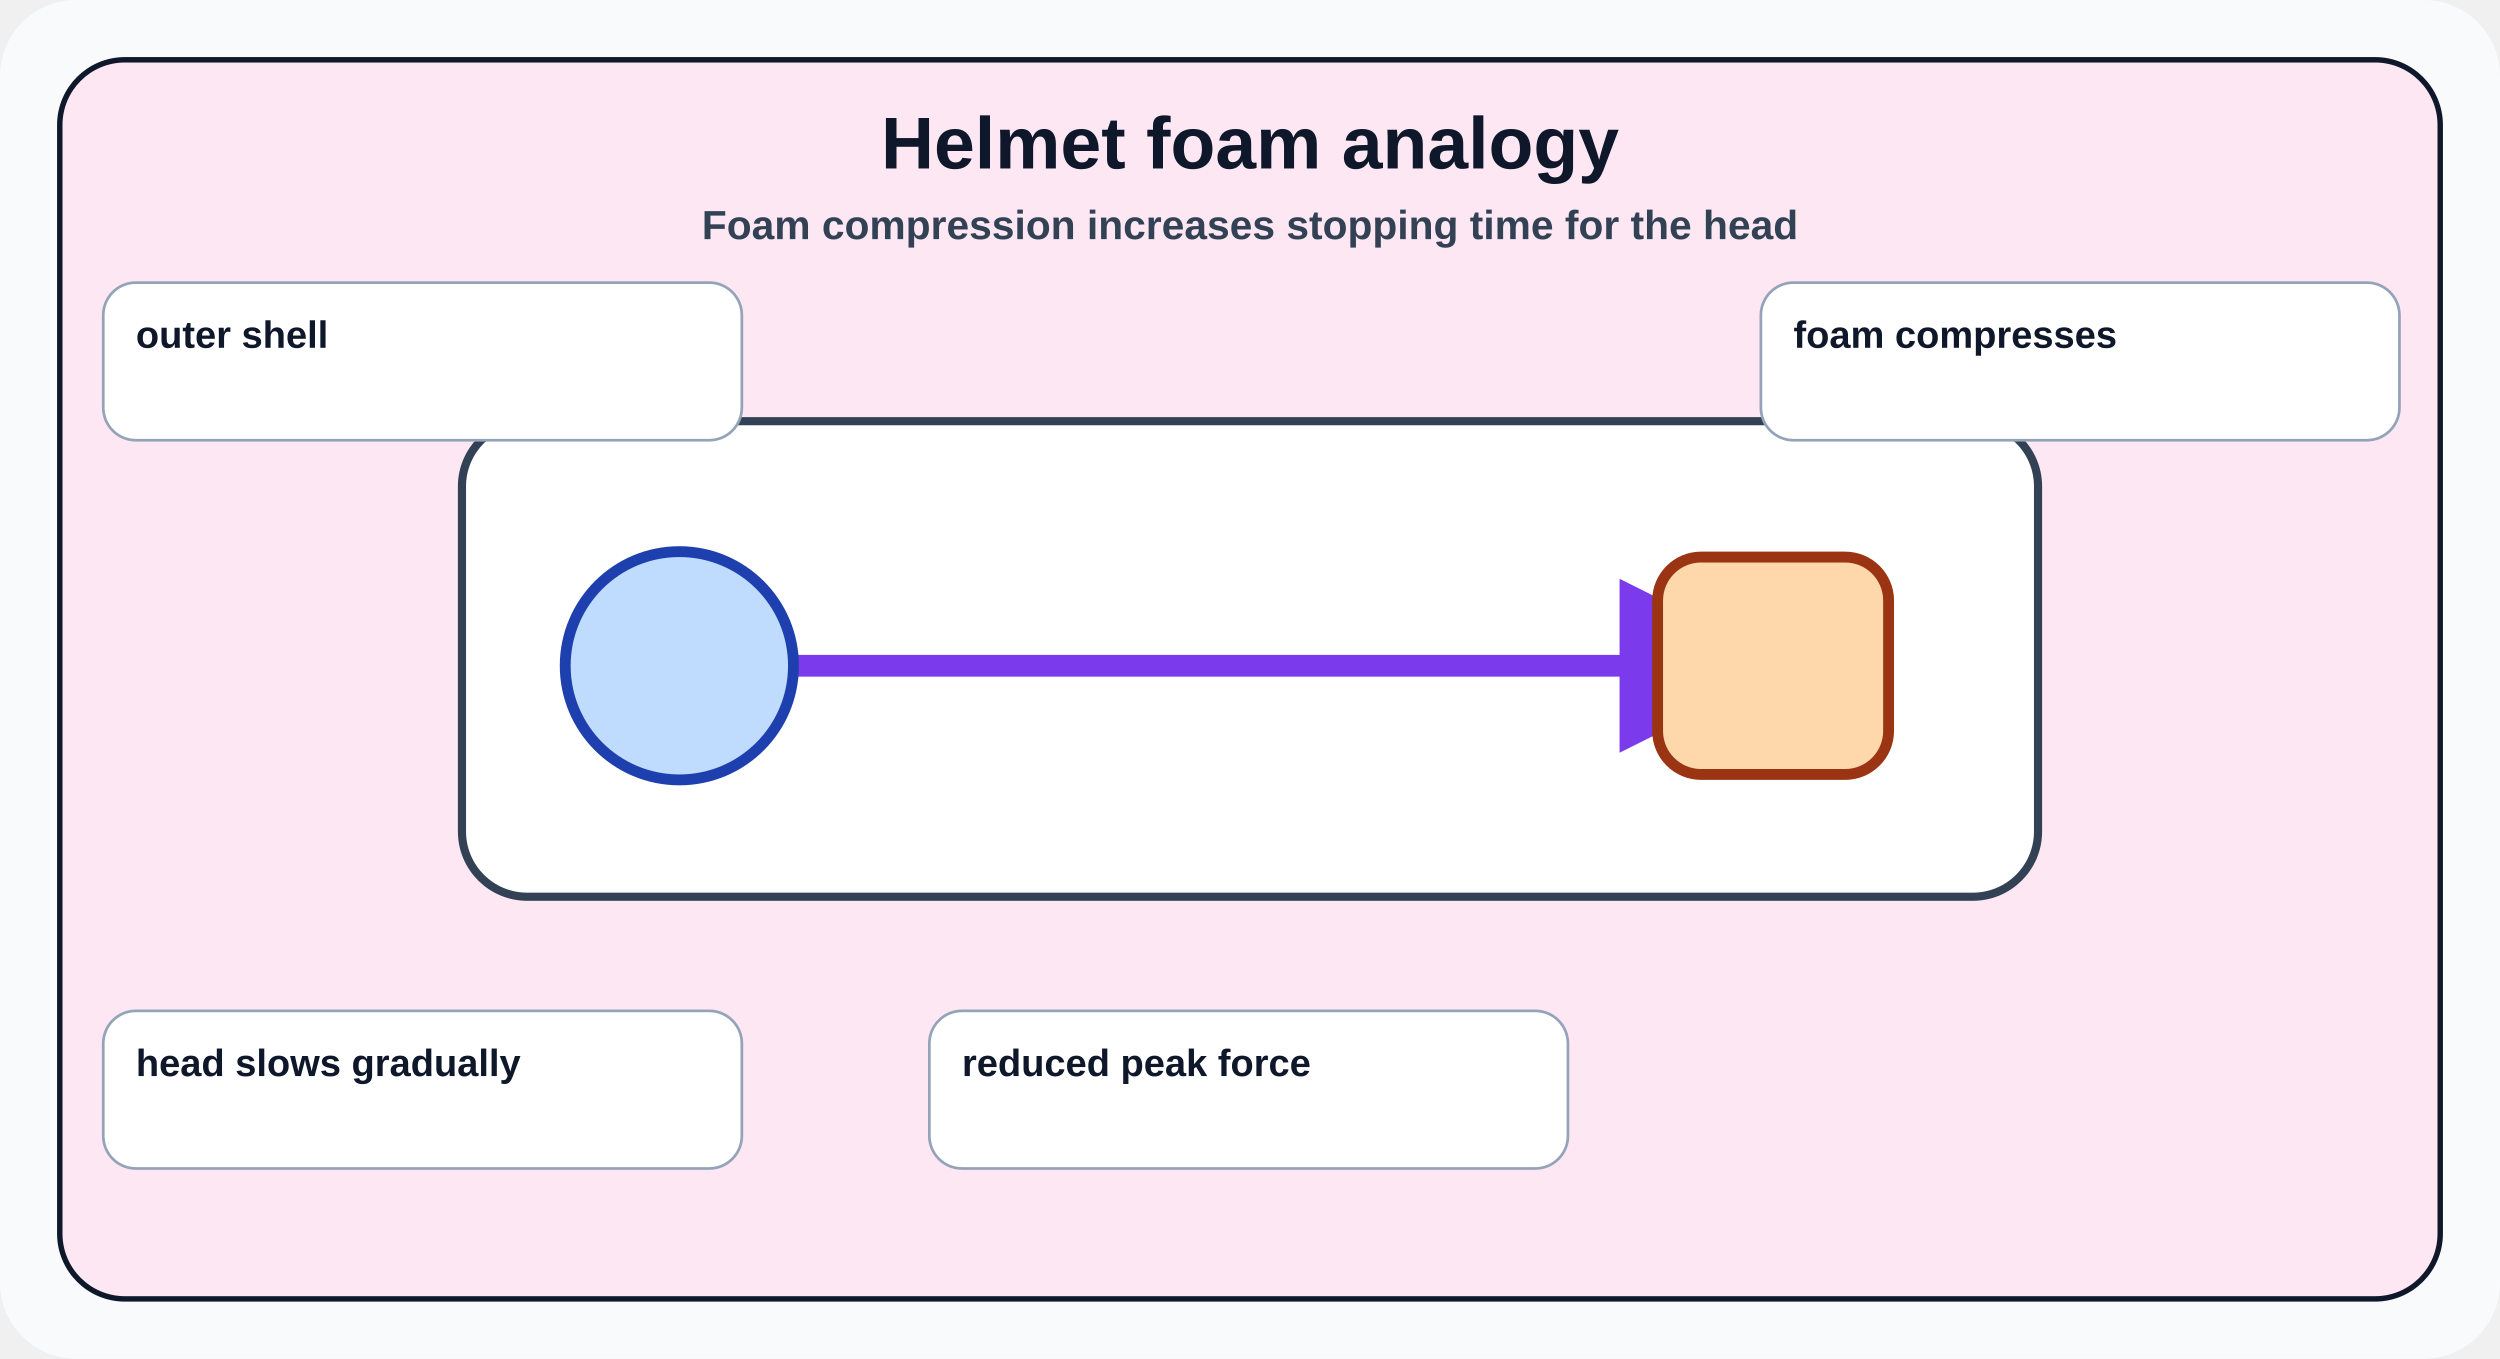
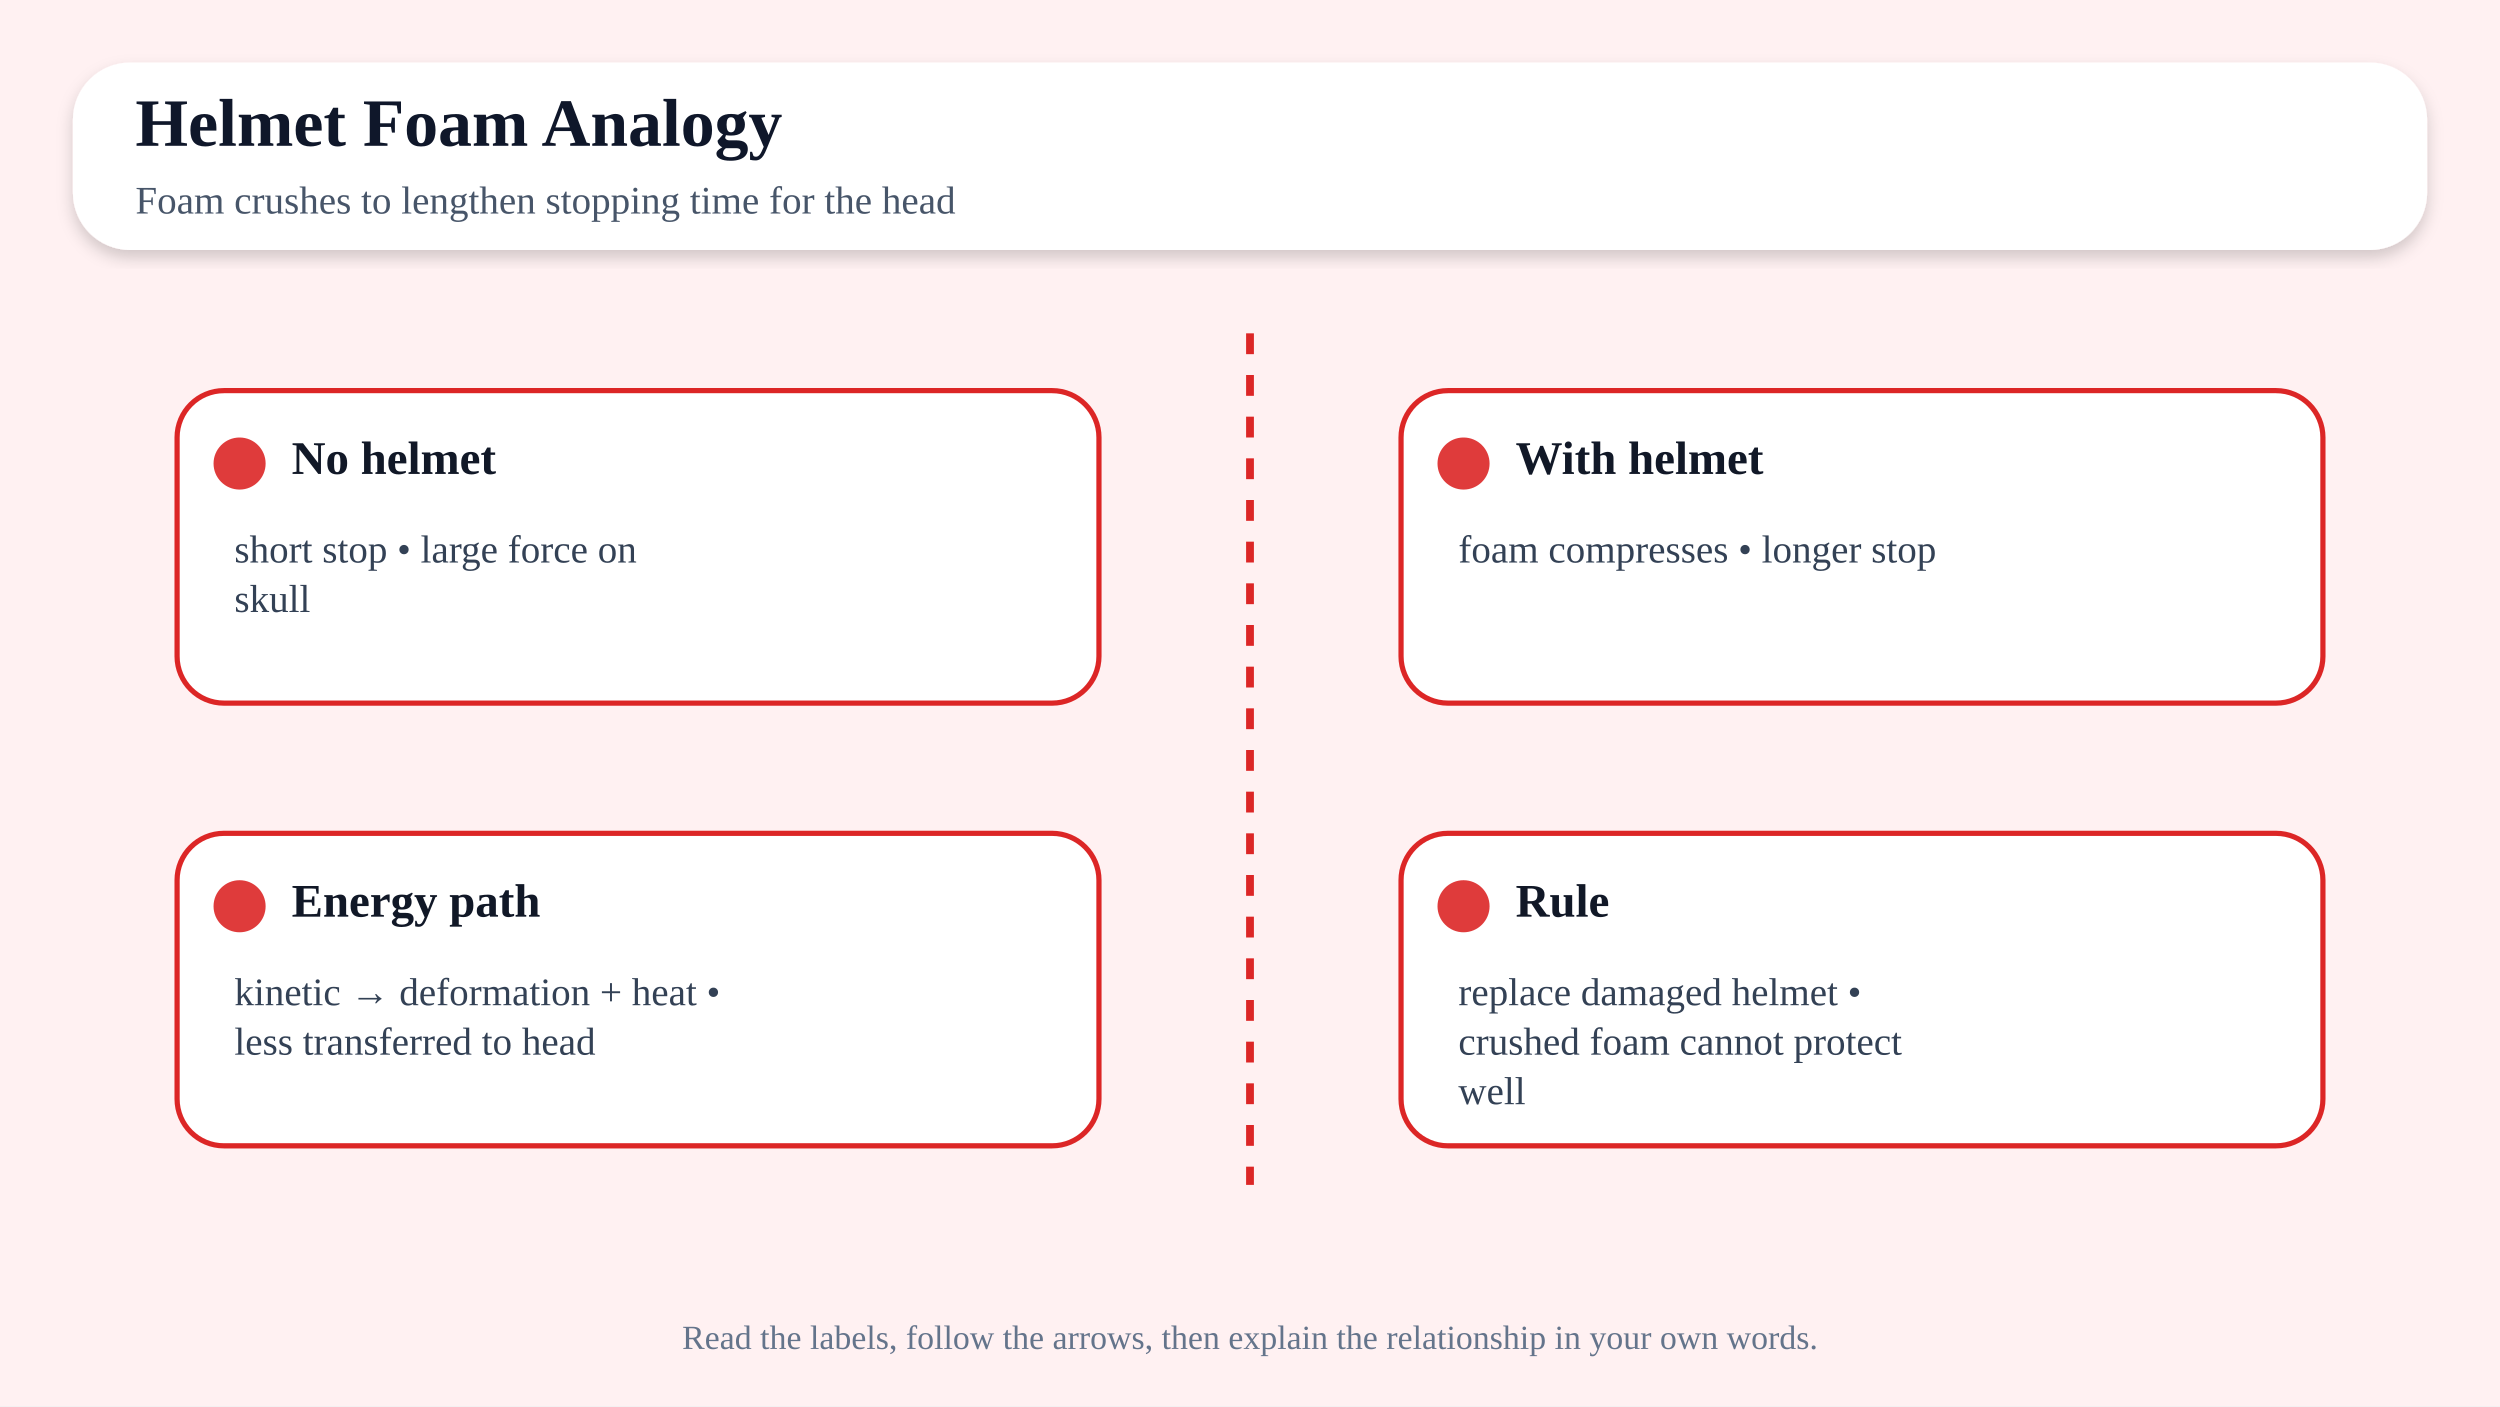
- <svg xmlns="http://www.w3.org/2000/svg" width="100%" height="500" viewBox="0 0 920 500" role="img" aria-labelledby="title desc">
-   <rect width="920" height="500" rx="28" fill="#f8fafc" />
-   <rect x="22" y="22" width="876" height="456" rx="24" fill="#fce7f3" stroke="#0f172a" stroke-width="2" />
-   <text x="460" y="62" text-anchor="middle" font-family="Arial, sans-serif" font-size="27" font-weight="800" fill="#0f172a">Helmet foam analogy</text>
-   <text x="460" y="88" text-anchor="middle" font-family="Arial, sans-serif" font-size="15" font-weight="600" fill="#334155">Foam compression increases stopping time for the head</text>
+ <svg xmlns="http://www.w3.org/2000/svg" width="100%" height="540" viewBox="0 0 960 540" role="img" aria-label="Helmet Foam Analogy">
  <defs>
    <marker id="arrow" markerWidth="12" markerHeight="12" refX="10" refY="6" orient="auto">
-       <path d="M2 2 L10 6 L2 10 Z" fill="#7c3aed" />
+       <path d="M2,2 L10,6 L2,10 Z" fill="#dc2626" />
    </marker>
+     <filter id="shadow" x="-10%" y="-10%" width="120%" height="120%">
+       <feDropShadow dx="0" dy="3" stdDeviation="3" flood-opacity="0.18" />
+     </filter>
  </defs>
-   <rect x="170" y="155" width="580" height="175" rx="24" fill="#ffffff" stroke="#334155" stroke-width="3" />
-   <path d="M260 245 L660 245" stroke="#7c3aed" stroke-width="8" marker-end="url(#arrow)" />
-   <circle cx="250" cy="245" r="42" fill="#bfdbfe" stroke="#1e40af" stroke-width="4" />
-   <rect x="610" y="205" width="85" height="80" rx="16" fill="#fed7aa" stroke="#9a3412" stroke-width="4" />
-   <rect x="38" y="104" width="235" height="58" rx="12" fill="#ffffff" stroke="#94a3b8" />
-   <text x="50" y="128" text-anchor="start" font-family="Arial, sans-serif" font-size="14" font-weight="600" fill="#0f172a">outer shell</text>
-   <rect x="648" y="104" width="235" height="58" rx="12" fill="#ffffff" stroke="#94a3b8" />
-   <text x="660" y="128" text-anchor="start" font-family="Arial, sans-serif" font-size="14" font-weight="600" fill="#0f172a">foam compresses</text>
-   <rect x="38" y="372" width="235" height="58" rx="12" fill="#ffffff" stroke="#94a3b8" />
-   <text x="50" y="396" text-anchor="start" font-family="Arial, sans-serif" font-size="14" font-weight="600" fill="#0f172a">head slows gradually</text>
-   <rect x="342" y="372" width="235" height="58" rx="12" fill="#ffffff" stroke="#94a3b8" />
-   <text x="354" y="396" text-anchor="start" font-family="Arial, sans-serif" font-size="14" font-weight="600" fill="#0f172a">reduced peak force</text>
+   <rect width="960" height="540" fill="#fff1f2" />
+   <rect x="28" y="24" width="904" height="72" rx="22" fill="white" filter="url(#shadow)" />
+   <text x="52" y="56" font-size="26" font-weight="800" fill="#0f172a">Helmet Foam Analogy</text>
+   <text x="52" y="82" font-size="15" font-weight="500" fill="#475569">Foam crushes to lengthen stopping time for the head</text>
+   <line x1="480" y1="128" x2="480" y2="455" stroke="#dc2626" stroke-width="3" stroke-dasharray="8 8" />
+   <rect x="68" y="150" width="354" height="120" rx="18" fill="white" stroke="#dc2626" stroke-width="2" />
+   <circle cx="92" cy="178" r="10" fill="#dc2626" opacity="0.9" />
+   <text x="112" y="182" font-size="18" fill="#111827" font-weight="700" text-anchor="start">No helmet</text>
+   <text x="90" y="216" font-size="15" fill="#334155" font-weight="500" text-anchor="start">short stop • large force on</text>
+   <text x="90" y="235" font-size="15" fill="#334155" font-weight="500" text-anchor="start">skull</text>
+   <rect x="538" y="150" width="354" height="120" rx="18" fill="white" stroke="#dc2626" stroke-width="2" />
+   <circle cx="562" cy="178" r="10" fill="#dc2626" opacity="0.9" />
+   <text x="582" y="182" font-size="18" fill="#111827" font-weight="700" text-anchor="start">With helmet</text>
+   <text x="560" y="216" font-size="15" fill="#334155" font-weight="500" text-anchor="start">foam compresses • longer stop</text>
+   <rect x="68" y="320" width="354" height="120" rx="18" fill="white" stroke="#dc2626" stroke-width="2" />
+   <circle cx="92" cy="348" r="10" fill="#dc2626" opacity="0.9" />
+   <text x="112" y="352" font-size="18" fill="#111827" font-weight="700" text-anchor="start">Energy path</text>
+   <text x="90" y="386" font-size="15" fill="#334155" font-weight="500" text-anchor="start">kinetic → deformation + heat •</text>
+   <text x="90" y="405" font-size="15" fill="#334155" font-weight="500" text-anchor="start">less transferred to head</text>
+   <rect x="538" y="320" width="354" height="120" rx="18" fill="white" stroke="#dc2626" stroke-width="2" />
+   <circle cx="562" cy="348" r="10" fill="#dc2626" opacity="0.9" />
+   <text x="582" y="352" font-size="18" fill="#111827" font-weight="700" text-anchor="start">Rule</text>
+   <text x="560" y="386" font-size="15" fill="#334155" font-weight="500" text-anchor="start">replace damaged helmet •</text>
+   <text x="560" y="405" font-size="15" fill="#334155" font-weight="500" text-anchor="start">crushed foam cannot protect</text>
+   <text x="560" y="424" font-size="15" fill="#334155" font-weight="500" text-anchor="start">well</text>
+   <text x="480" y="518" text-anchor="middle" font-size="13" fill="#64748b">Read the labels, follow the arrows, then explain the relationship in your own words.</text>
</svg>
